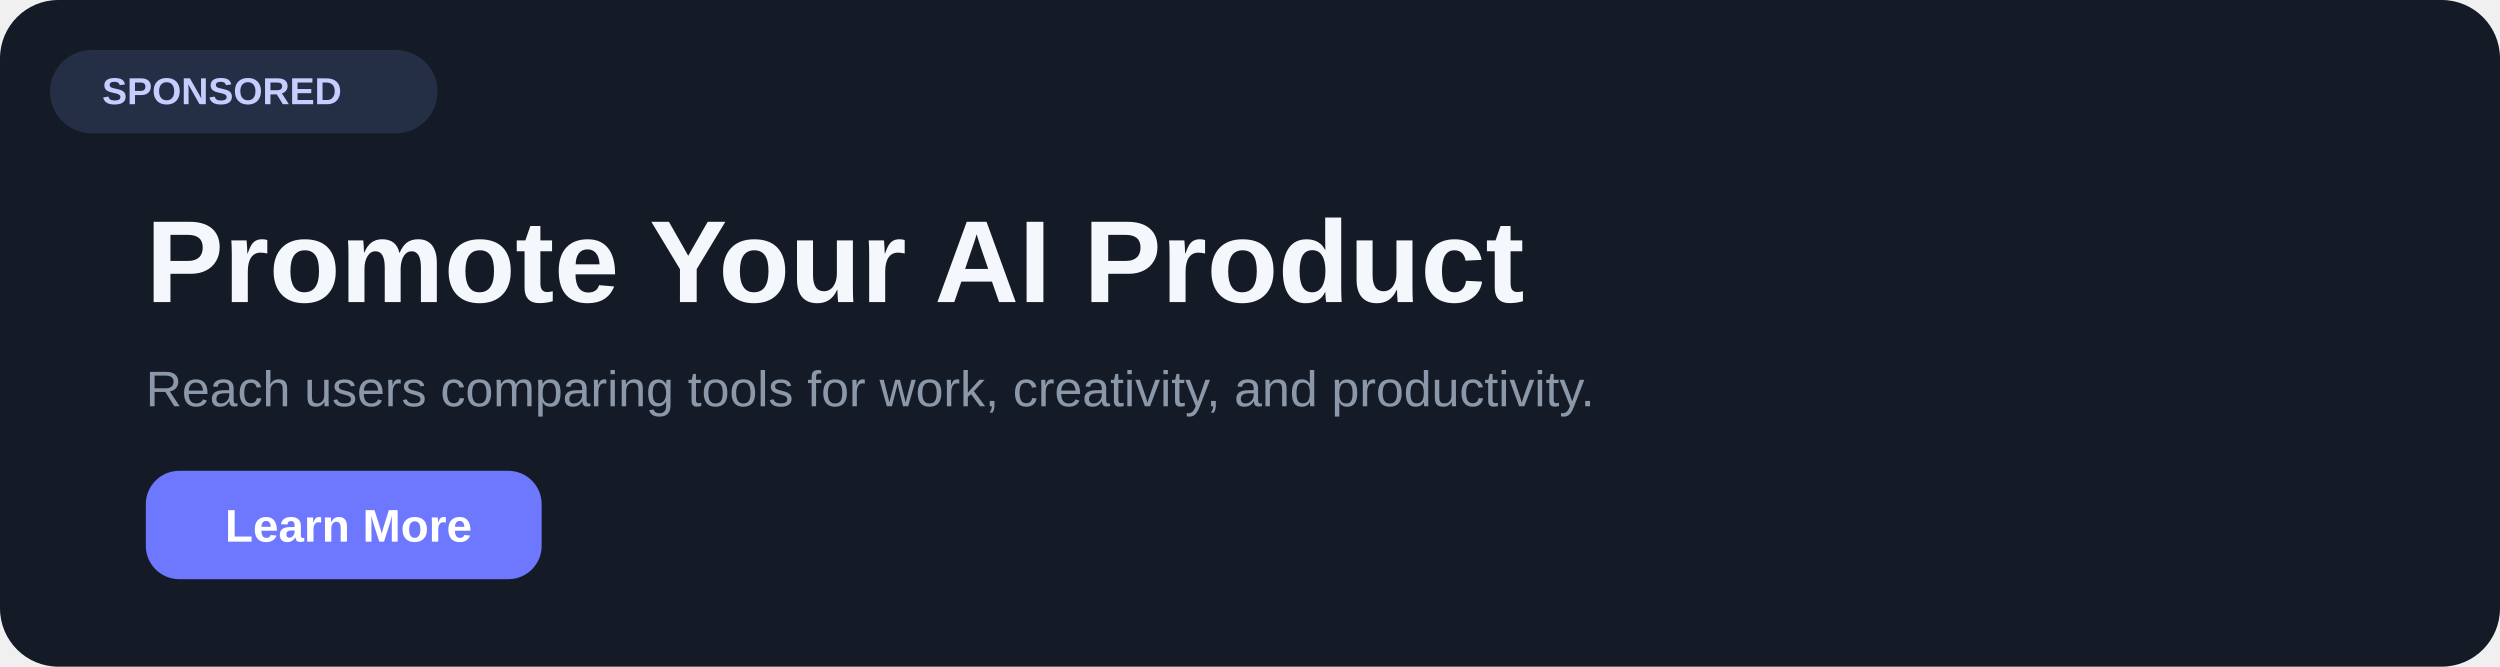
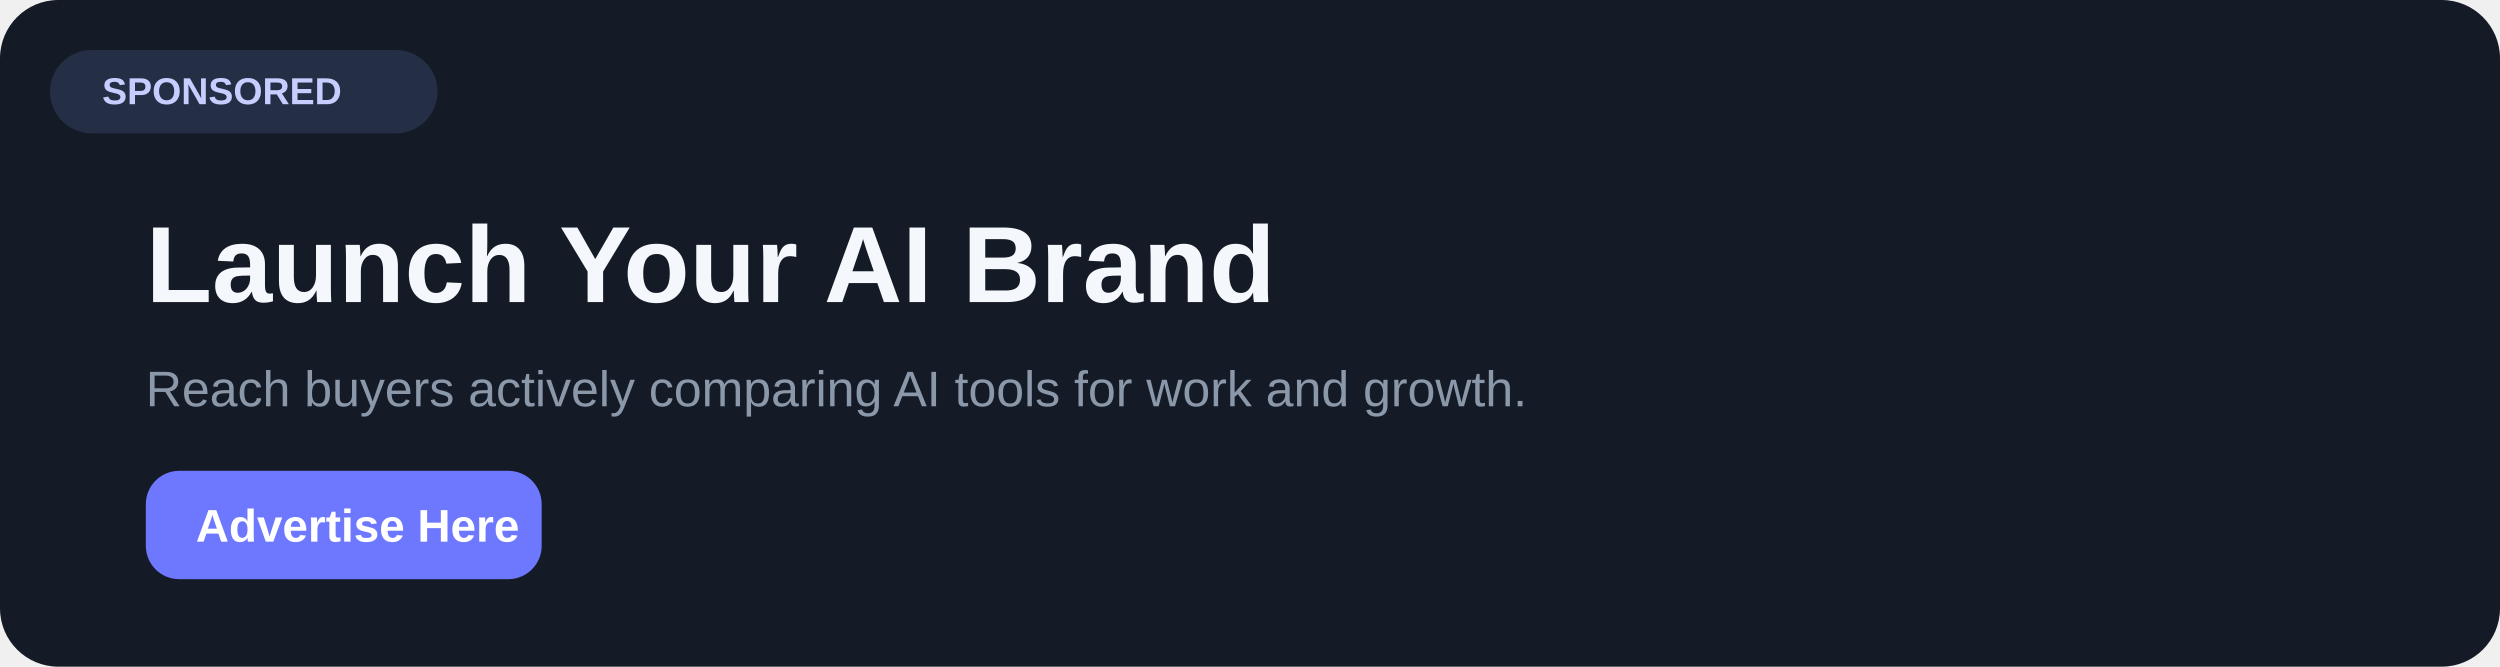
<svg xmlns="http://www.w3.org/2000/svg" width="1200" height="320" viewBox="0 0 1200 320" fill="none">
  <rect width="1200" height="320" rx="28" fill="#151B26" />
  <rect x="24" y="24" width="186" height="40" rx="20" fill="#242E44" />
  <text x="49" y="50" fill="#C7CDFF" font-family="Arial, sans-serif" font-size="18" font-weight="700">SPONSORED</text>
-   <text x="70" y="145" fill="#F4F7FB" font-family="Arial, sans-serif" font-size="56" font-weight="700">Promote Your AI Product</text>
-   <text x="70" y="195" fill="#8B98AA" font-family="Arial, sans-serif" font-size="24">Reach users comparing tools for work, creativity, and productivity.</text>
+   <text x="70" y="145" fill="#F4F7FB" font-family="Arial, sans-serif" font-size="52" font-weight="700">Launch Your AI Brand</text>
+   <text x="70" y="195" fill="#8B98AA" font-family="Arial, sans-serif" font-size="24">Reach buyers actively comparing AI tools for work and growth.</text>
  <rect x="70" y="226" width="190" height="52" rx="16" fill="#6D78FF" />
-   <text x="108" y="260" fill="#FFFFFF" font-family="Arial, sans-serif" font-size="22" font-weight="700">Learn More</text>
+   <text x="94" y="260" fill="#FFFFFF" font-family="Arial, sans-serif" font-size="22" font-weight="700">Advertise Here</text>
</svg>
